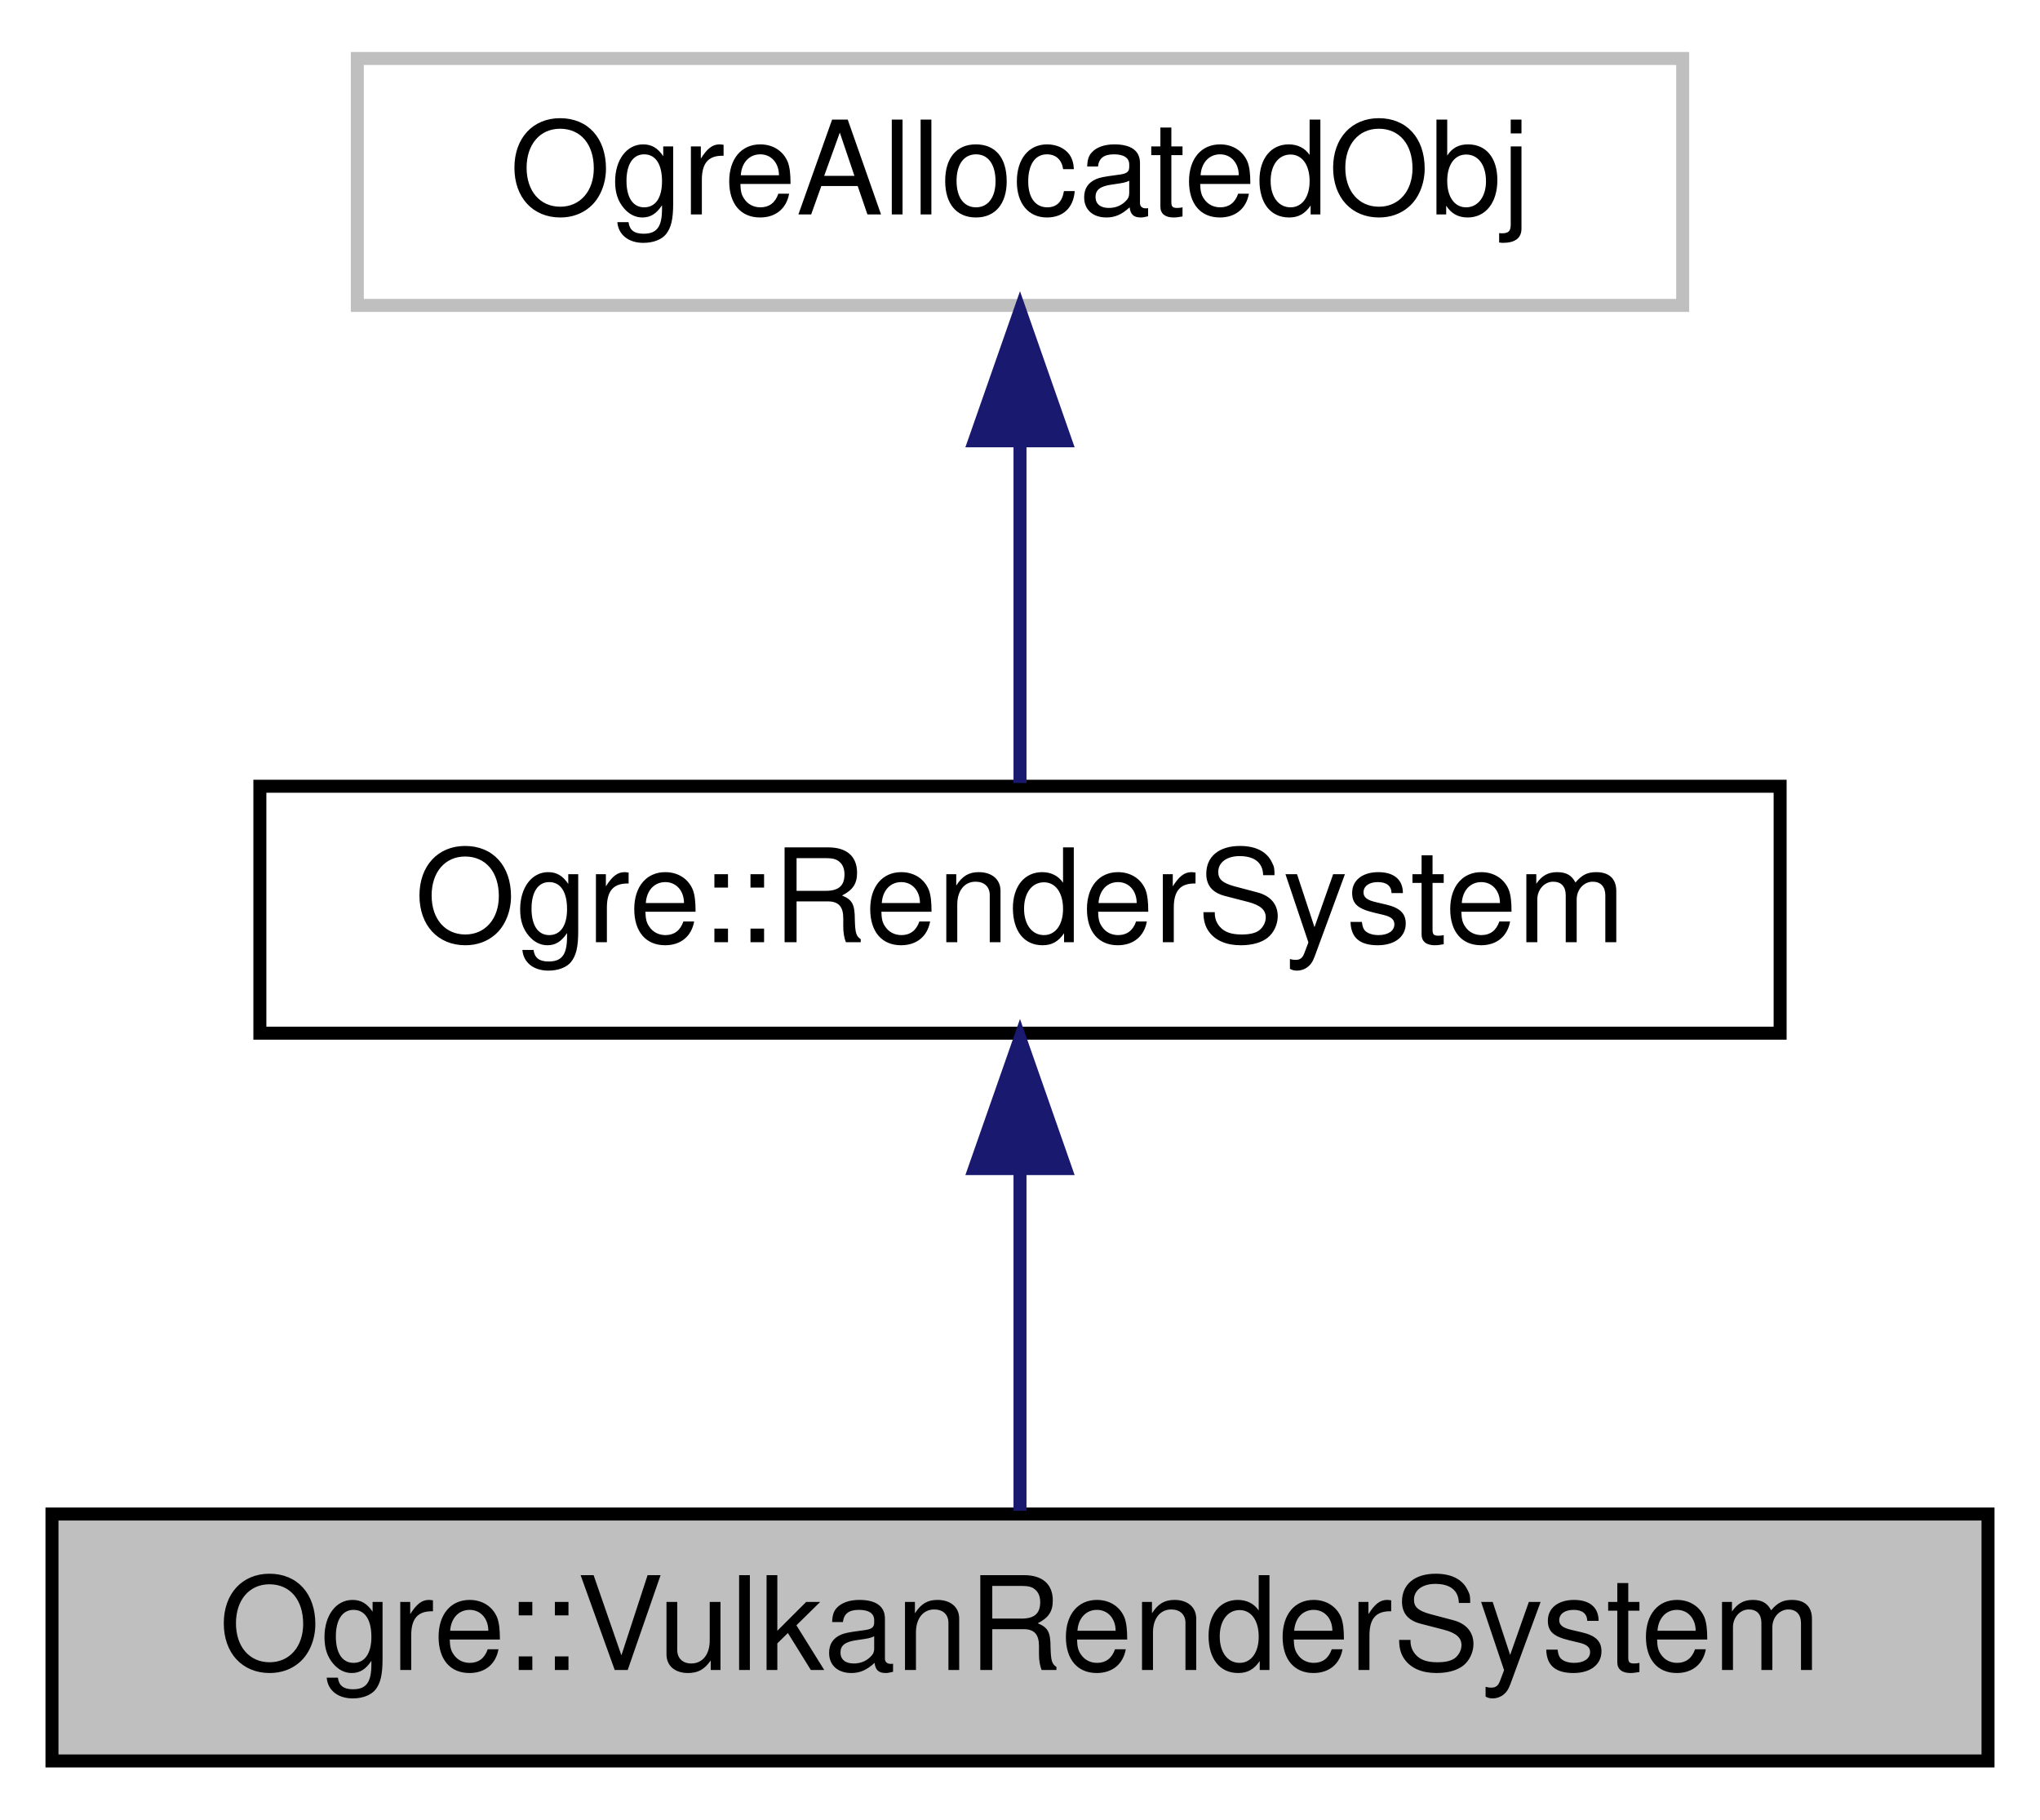
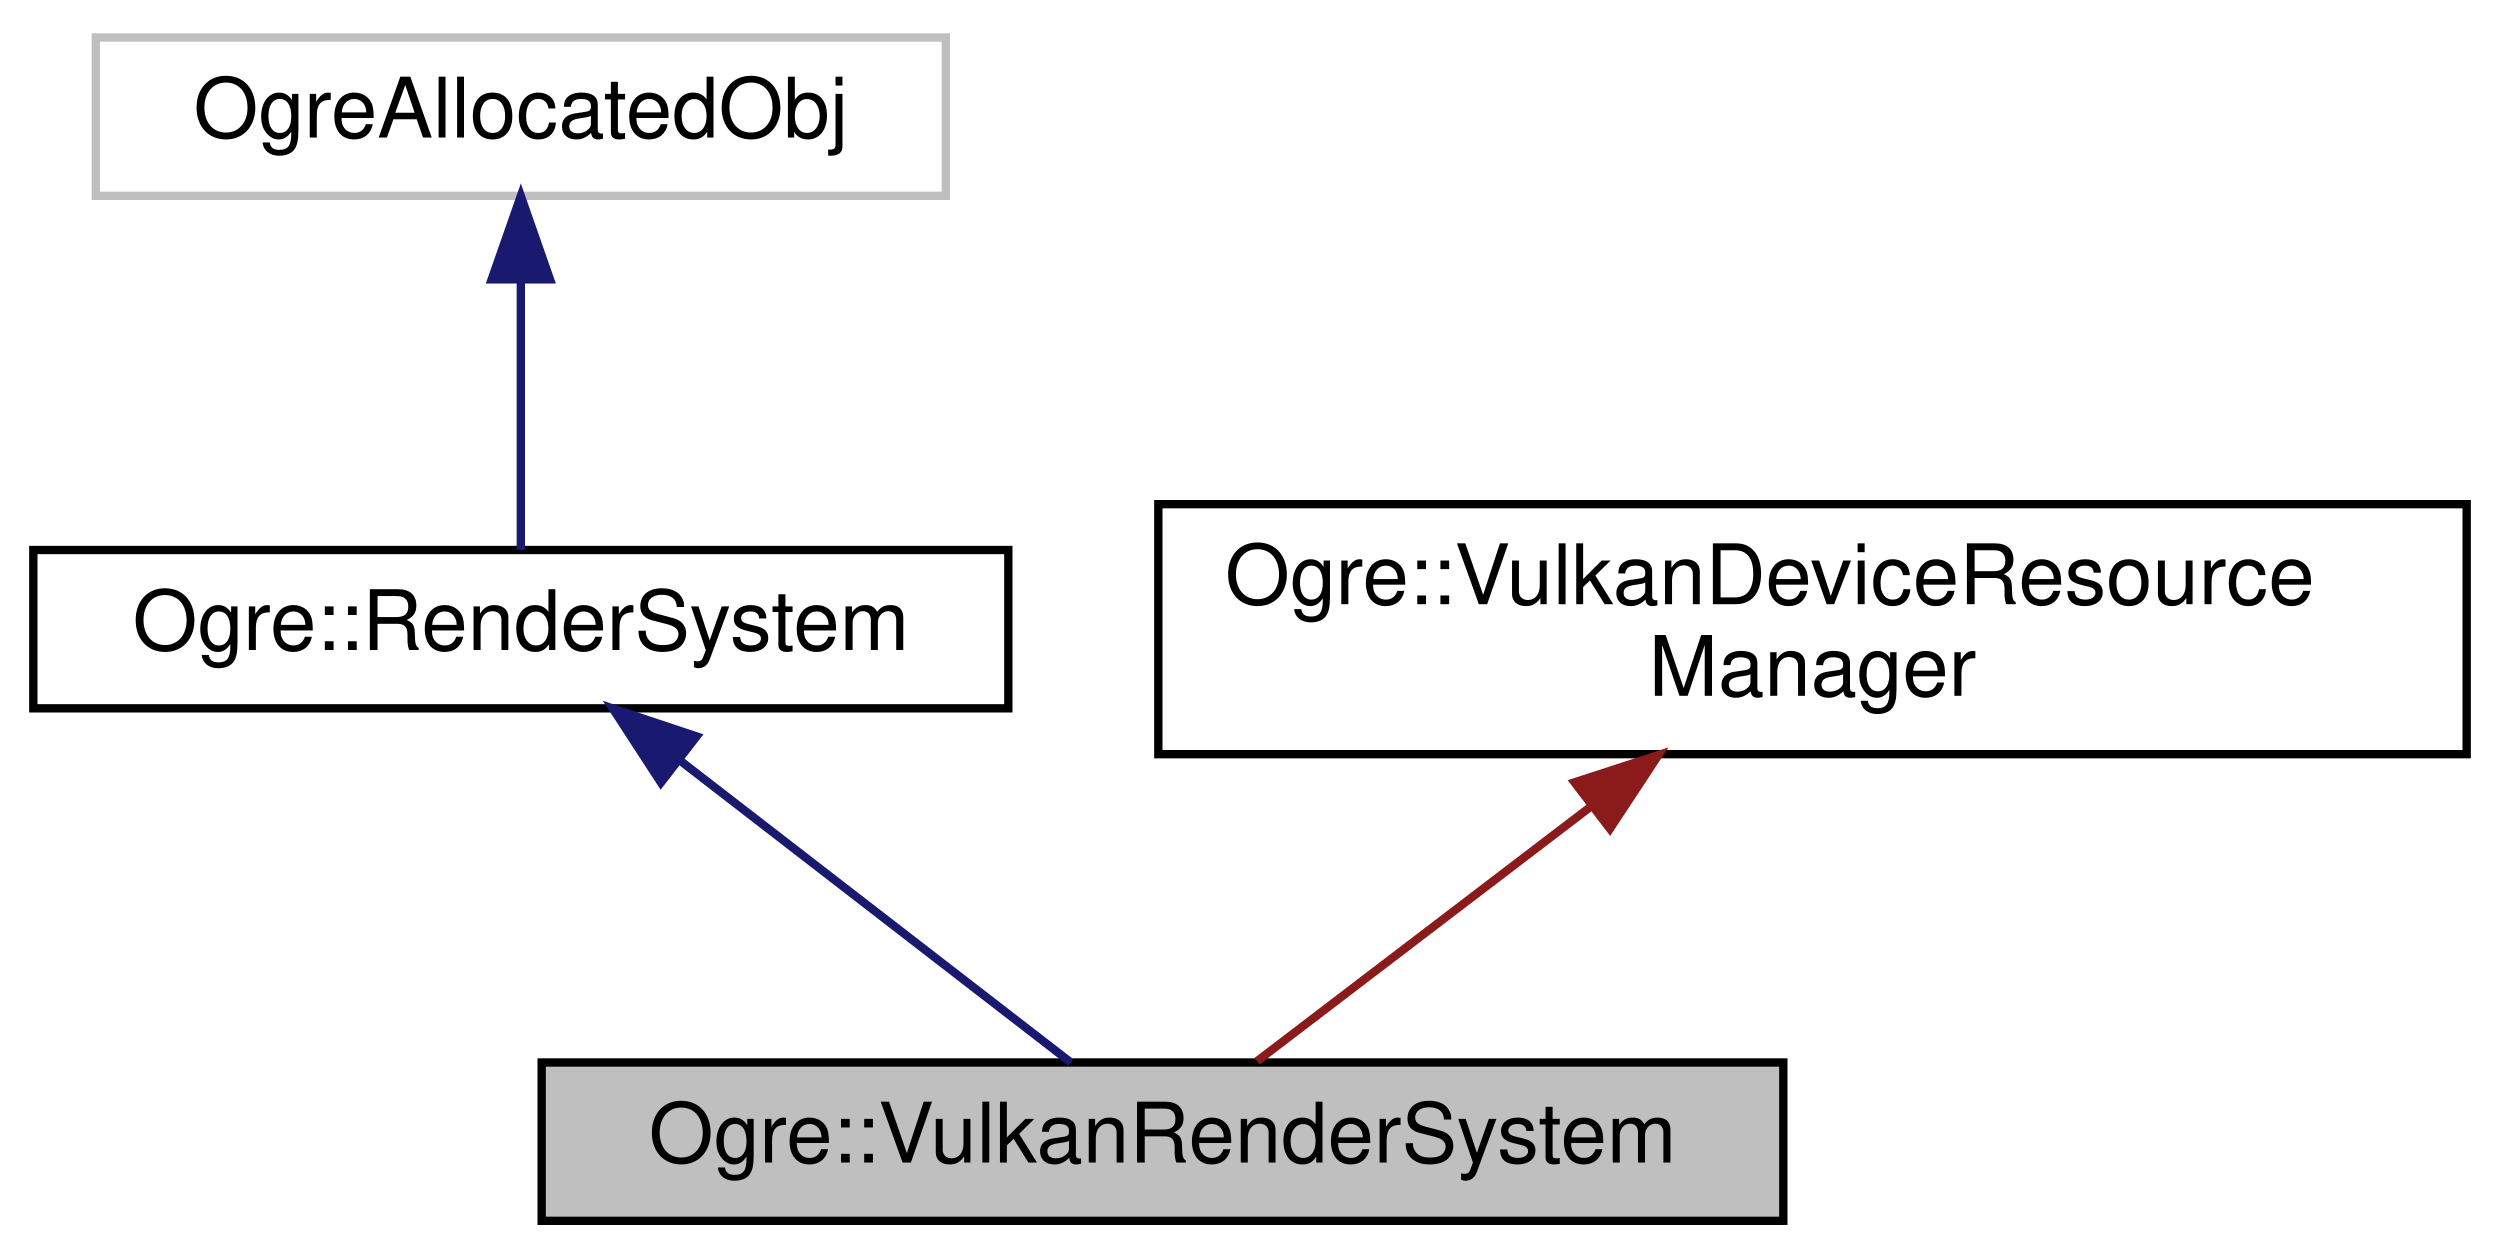
- <svg xmlns="http://www.w3.org/2000/svg" xmlns:xlink="http://www.w3.org/1999/xlink" width="157pt" height="140pt" viewBox="0.00 0.00 157.00 140.00">
-   <g id="graph0" class="graph" transform="scale(1 1) rotate(0) translate(4 136)">
+ <svg xmlns="http://www.w3.org/2000/svg" xmlns:xlink="http://www.w3.org/1999/xlink" width="300pt" height="151pt" viewBox="0.00 0.00 300.00 151.00">
+   <g id="graph0" class="graph" transform="scale(1 1) rotate(0) translate(4 147)">
    <g id="node1" class="node">
      <g id="a_node1">
        <a xlink:title="Implementation of Vulkan as a rendering system.">
-           <polygon fill="#bfbfbf" stroke="black" points="0,-0.5 0,-19.5 149,-19.5 149,-0.5 0,-0.5" />
-           <text text-anchor="middle" x="74.5" y="-7.5" font-family="Helvetica,sans-Serif" font-size="10.00">Ogre::VulkanRenderSystem</text>
+           <polygon fill="#bfbfbf" stroke="black" points="61,-0.5 61,-19.5 210,-19.5 210,-0.5 61,-0.5" />
+           <text text-anchor="middle" x="135.5" y="-7.5" font-family="Helvetica,sans-Serif" font-size="10.00">Ogre::VulkanRenderSystem</text>
        </a>
      </g>
    </g>
    <g id="node2" class="node">
      <g id="a_node2">
        <a xlink:href="class_ogre_1_1_render_system.html" target="_top" xlink:title="Defines the functionality of a 3D API.">
-           <polygon fill="none" stroke="black" points="16,-56.5 16,-75.5 133,-75.5 133,-56.5 16,-56.5" />
-           <text text-anchor="middle" x="74.5" y="-63.5" font-family="Helvetica,sans-Serif" font-size="10.00">Ogre::RenderSystem</text>
+           <polygon fill="none" stroke="black" points="0,-62 0,-81 117,-81 117,-62 0,-62" />
+           <text text-anchor="middle" x="58.5" y="-69" font-family="Helvetica,sans-Serif" font-size="10.00">Ogre::RenderSystem</text>
        </a>
      </g>
    </g>
    <g id="edge1" class="edge">
-       <path fill="none" stroke="midnightblue" d="M74.5,-45.8C74.5,-36.91 74.5,-26.78 74.5,-19.75" />
-       <polygon fill="midnightblue" stroke="midnightblue" points="71,-46.08 74.5,-56.08 78,-46.08 71,-46.08" />
+       <path fill="none" stroke="midnightblue" d="M77.53,-55.79C92.3,-44.38 112.26,-28.96 124.49,-19.51" />
+       <polygon fill="midnightblue" stroke="midnightblue" points="75.31,-53.09 69.53,-61.98 79.59,-58.63 75.31,-53.09" />
    </g>
    <g id="node3" class="node">
      <g id="a_node3">
        <a xlink:title=" ">
-           <polygon fill="none" stroke="#bfbfbf" points="23.5,-112.5 23.5,-131.5 125.5,-131.5 125.5,-112.5 23.5,-112.5" />
-           <text text-anchor="middle" x="74.5" y="-119.5" font-family="Helvetica,sans-Serif" font-size="10.00">OgreAllocatedObj</text>
+           <polygon fill="none" stroke="#bfbfbf" points="7.5,-123.5 7.5,-142.5 109.5,-142.5 109.5,-123.5 7.5,-123.5" />
+           <text text-anchor="middle" x="58.5" y="-130.5" font-family="Helvetica,sans-Serif" font-size="10.00">OgreAllocatedObj</text>
        </a>
      </g>
    </g>
    <g id="edge2" class="edge">
-       <path fill="none" stroke="midnightblue" d="M74.5,-101.8C74.5,-92.91 74.5,-82.78 74.5,-75.75" />
-       <polygon fill="midnightblue" stroke="midnightblue" points="71,-102.08 74.5,-112.08 78,-102.08 71,-102.08" />
+       <path fill="none" stroke="midnightblue" d="M58.5,-113.32C58.5,-102.5 58.5,-89.4 58.5,-81.01" />
+       <polygon fill="midnightblue" stroke="midnightblue" points="55,-113.48 58.5,-123.48 62,-113.48 55,-113.48" />
+     </g>
+     <g id="node4" class="node">
+       <g id="a_node4">
+         <a xlink:href="class_ogre_1_1_vulkan_device_resource_manager.html" target="_top" xlink:title="Singleton that is used to propagate device state changed notifications.">
+           <polygon fill="none" stroke="black" points="135,-56.5 135,-86.5 292,-86.5 292,-56.5 135,-56.5" />
+           <text text-anchor="start" x="143" y="-74.5" font-family="Helvetica,sans-Serif" font-size="10.00">Ogre::VulkanDeviceResource</text>
+           <text text-anchor="middle" x="213.5" y="-63.5" font-family="Helvetica,sans-Serif" font-size="10.00">Manager</text>
+         </a>
+       </g>
+     </g>
+     <g id="edge3" class="edge">
+       <path fill="none" stroke="#8b1a1a" d="M186.87,-50.19C173.22,-39.77 157.3,-27.63 146.85,-19.66" />
+       <polygon fill="#8b1a1a" stroke="#8b1a1a" points="184.94,-53.12 195.02,-56.4 189.19,-47.55 184.94,-53.12" />
    </g>
  </g>
</svg>
